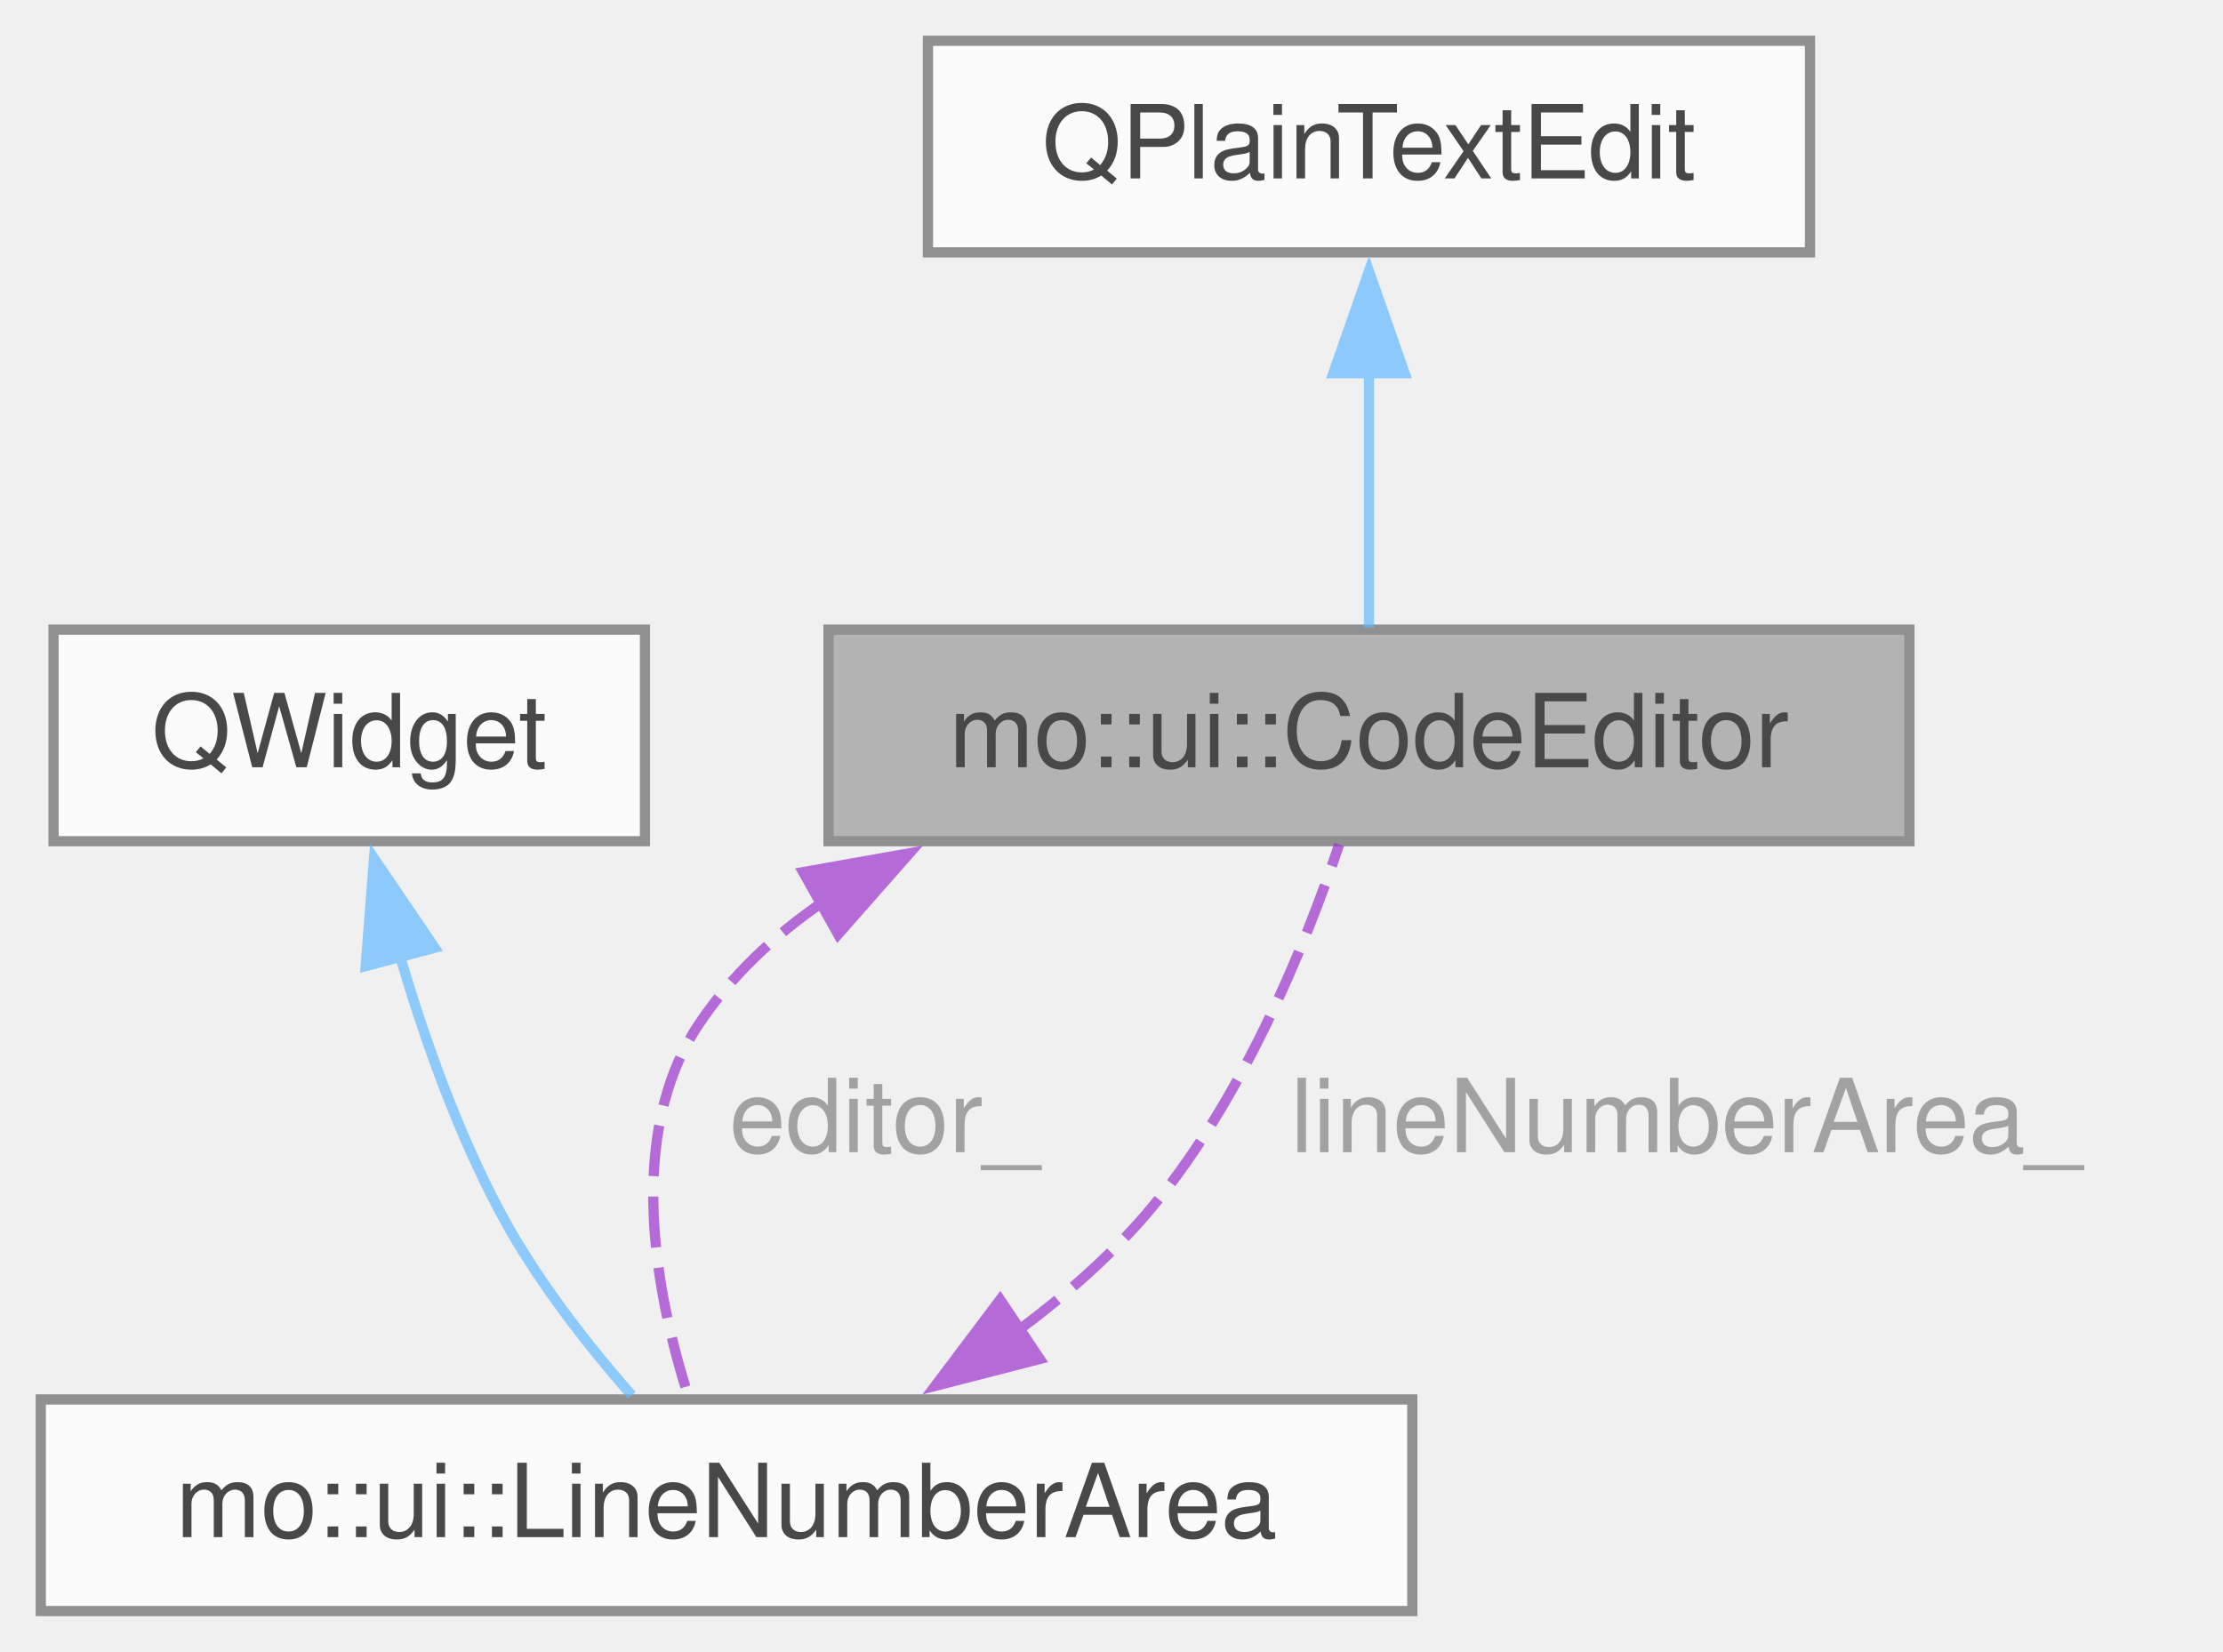
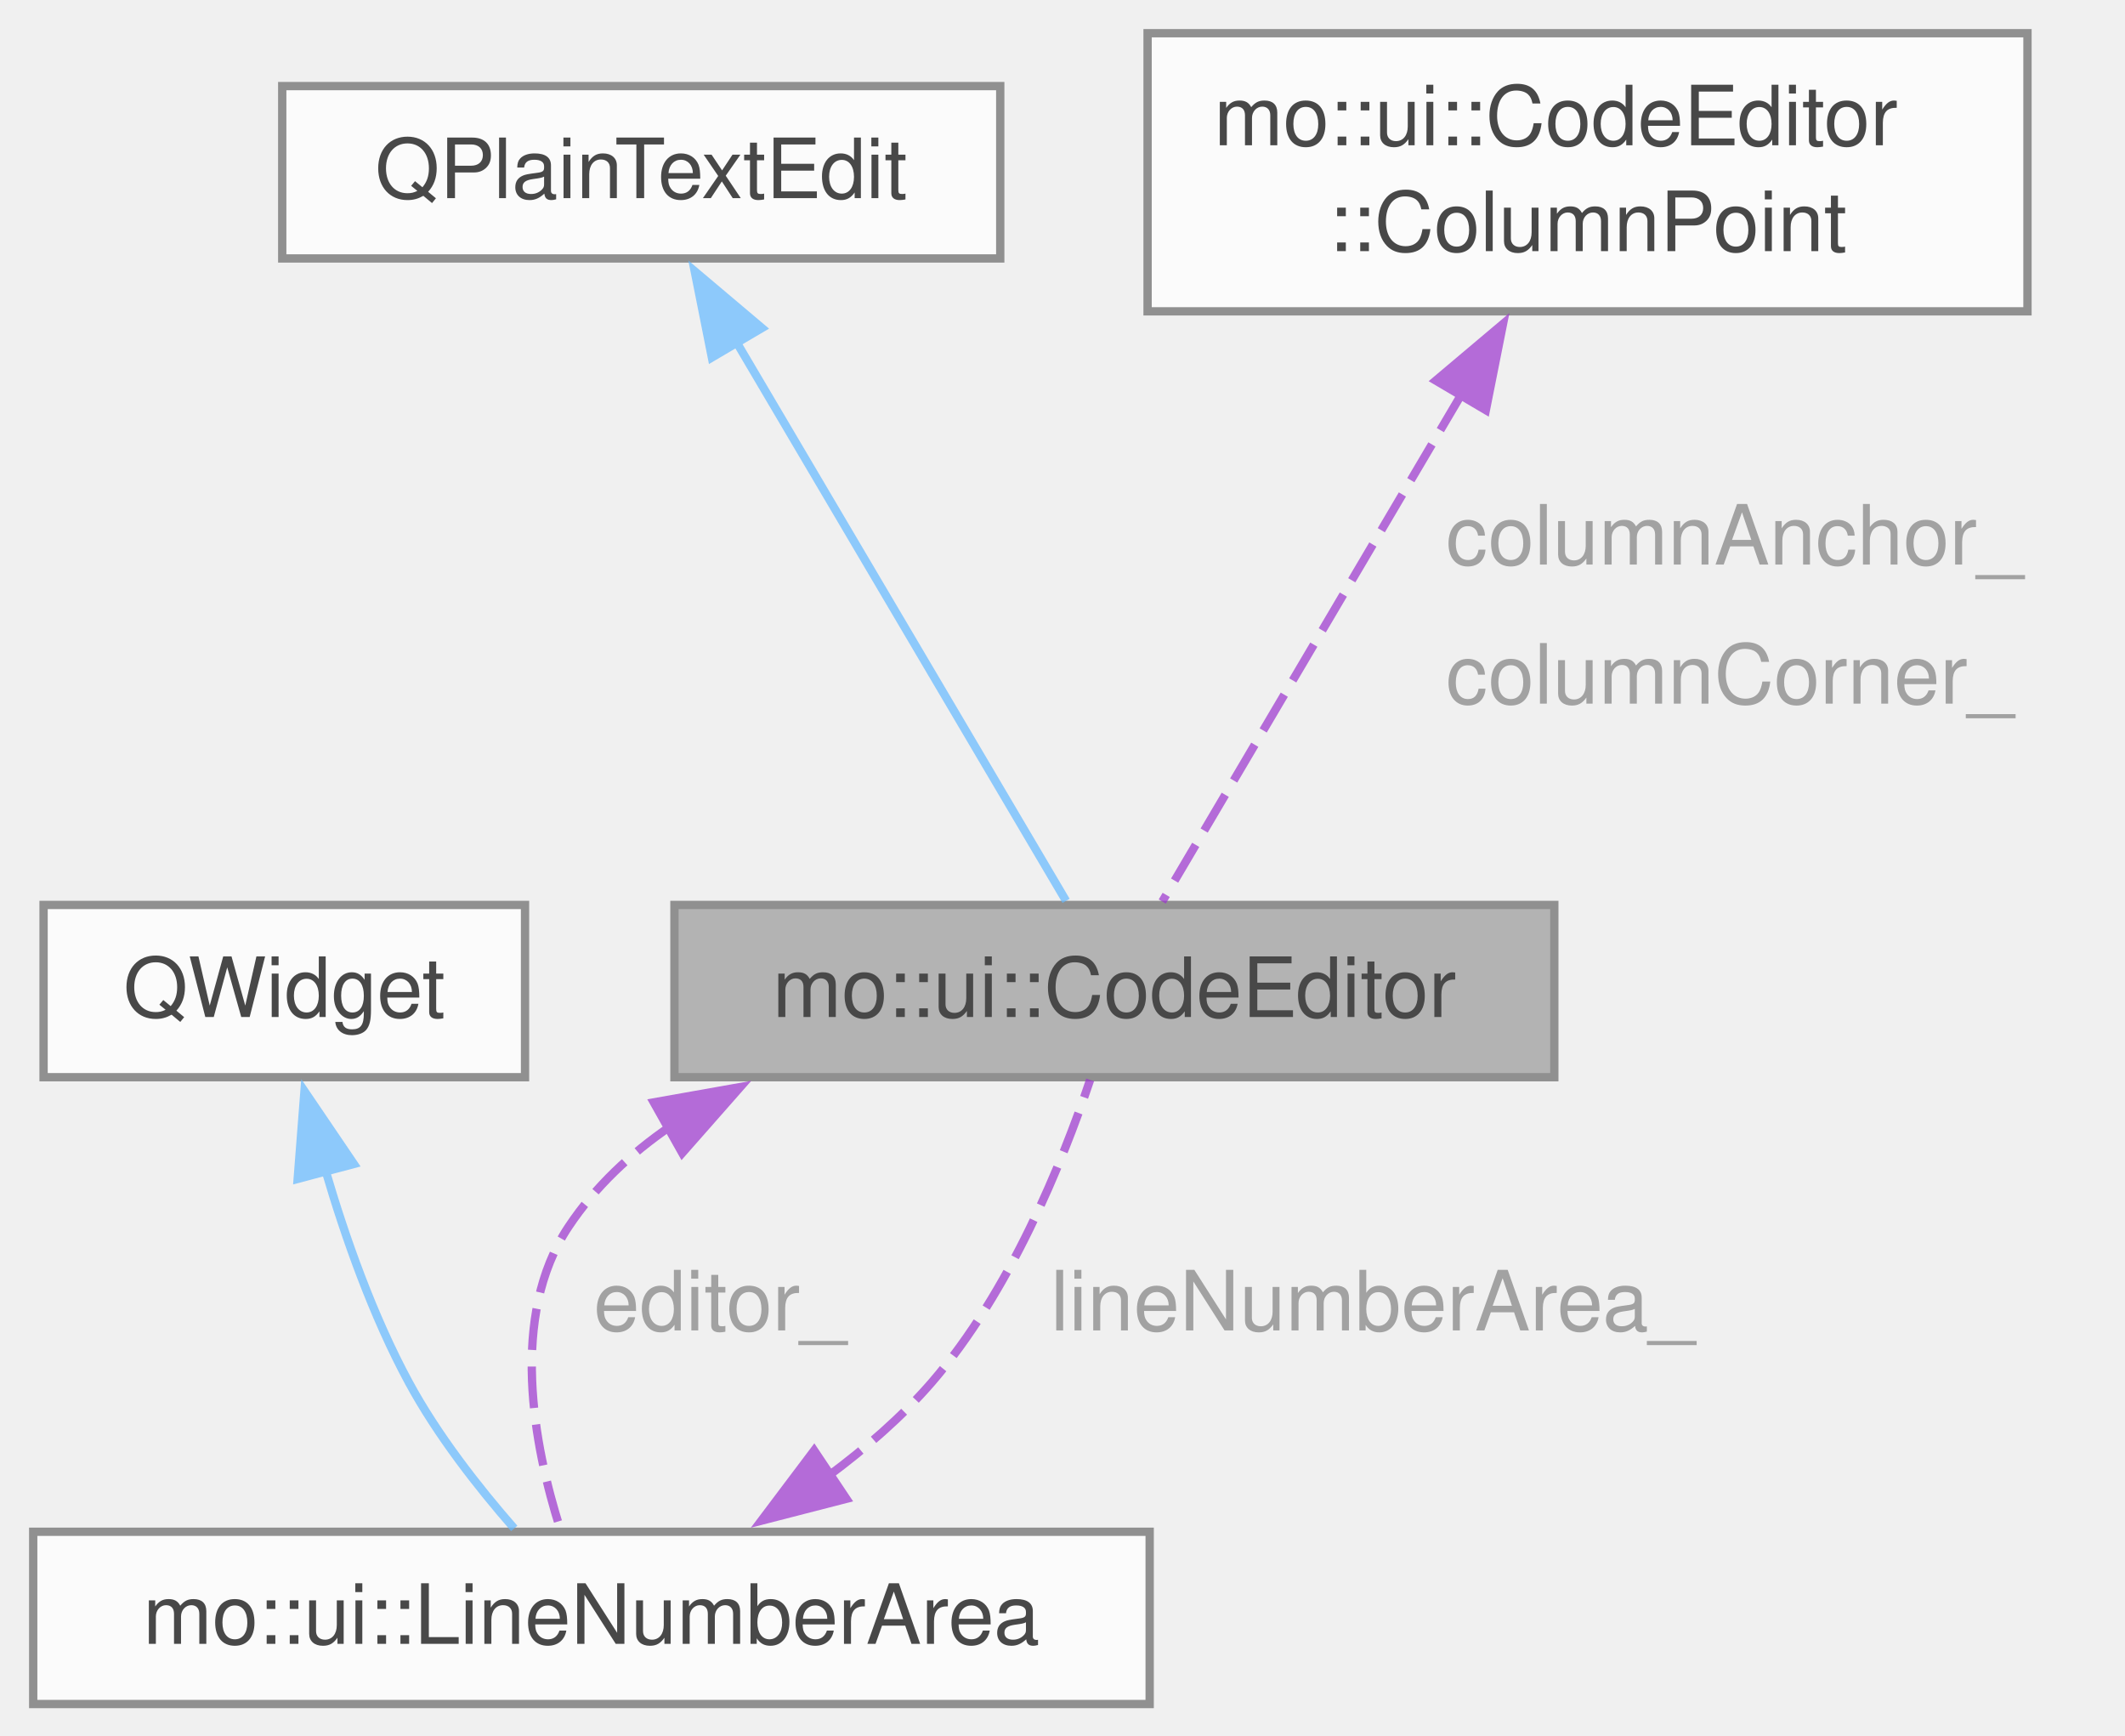
- <svg xmlns="http://www.w3.org/2000/svg" xmlns:xlink="http://www.w3.org/1999/xlink" width="218pt" height="162pt" viewBox="0.00 0.00 218.00 162.00">
+ <svg xmlns="http://www.w3.org/2000/svg" xmlns:xlink="http://www.w3.org/1999/xlink" width="256pt" height="209pt" viewBox="0.00 0.00 256.00 209.00">
  <svg id="main" version="1.1" xml:space="preserve">
    <style type="text/css">
.node, .edge {opacity: 0.7;}
.node.selected, .edge.selected {opacity: 1;}
.edge:hover path { stroke: red; }
.edge:hover polygon { stroke: red; fill: red; }
</style>
    <svg id="graph" class="graph">
-       <g id="graph0" class="graph" transform="scale(1 1) rotate(0) translate(4 158)">
+       <g id="graph0" class="graph" transform="scale(1 1) rotate(0) translate(4 205.25)">
        <g id="Node000001" class="node">
          <g id="a_Node000001">
            <a xlink:title=" ">
              <polygon fill="#999999" stroke="#666666" points="183.25,-96.25 77.25,-96.25 77.25,-75.5 183.25,-75.5 183.25,-96.25" />
              <text xml:space="preserve" text-anchor="middle" x="130.25" y="-82.75" font-family="Helvetica,sans-Serif" font-size="10.00">mo::ui::CodeEditor</text>
            </a>
          </g>
        </g>
        <g id="Node000003" class="node">
          <g id="a_Node000003">
            <a xlink:href="classmo_1_1ui_1_1LineNumberArea.html" target="_top" xlink:title=" ">
              <polygon fill="white" stroke="#666666" points="134.5,-20.75 0,-20.75 0,0 134.5,0 134.5,-20.75" />
              <text xml:space="preserve" text-anchor="middle" x="67.25" y="-7.25" font-family="Helvetica,sans-Serif" font-size="10.00">mo::ui::LineNumberArea</text>
            </a>
          </g>
        </g>
        <g id="edge4_Node000003_Node000001" class="edge">
          <g id="a_edge4_Node000003_Node000001">
            <a xlink:title=" ">
              <path fill="none" stroke="#9a32cd" stroke-dasharray="5,2" d="M76.76,-69.58C71.97,-66.3 67.72,-62.33 64.5,-57.5 57.29,-46.69 60.31,-31.09 63.49,-21.09" />
              <polygon fill="#9a32cd" stroke="#9a32cd" points="74.76,-72.47 85.19,-74.32 78.19,-66.37 74.76,-72.47" />
            </a>
          </g>
          <text xml:space="preserve" text-anchor="start" x="67.5" y="-45" font-family="Helvetica,sans-Serif" font-size="10.00" fill="grey">editor_</text>
        </g>
        <g id="Node000002" class="node">
          <g id="a_Node000002">
            <a xlink:title=" ">
-               <polygon fill="white" stroke="#666666" points="173.5,-154 87,-154 87,-133.25 173.5,-133.25 173.5,-154" />
-               <text xml:space="preserve" text-anchor="middle" x="130.25" y="-140.5" font-family="Helvetica,sans-Serif" font-size="10.00">QPlainTextEdit</text>
+               <polygon fill="white" stroke="#666666" points="116.5,-194.88 30,-194.88 30,-174.12 116.5,-174.12 116.5,-194.88" />
+               <text xml:space="preserve" text-anchor="middle" x="73.25" y="-181.38" font-family="Helvetica,sans-Serif" font-size="10.00">QPlainTextEdit</text>
            </a>
          </g>
        </g>
        <g id="edge1_Node000001_Node000002" class="edge">
          <g id="a_edge1_Node000001_Node000002">
            <a xlink:title=" ">
-               <path fill="none" stroke="#63b8ff" d="M130.25,-121.68C130.25,-113.02 130.25,-103.4 130.25,-96.47" />
-               <polygon fill="#63b8ff" stroke="#63b8ff" points="126.75,-121.4 130.25,-131.4 133.75,-121.4 126.75,-121.4" />
+               <path fill="none" stroke="#63b8ff" d="M84.69,-164.1C96.71,-143.74 115.12,-112.52 124.43,-96.74" />
+               <polygon fill="#63b8ff" stroke="#63b8ff" points="81.76,-162.19 79.69,-172.58 87.79,-165.74 81.76,-162.19" />
            </a>
          </g>
        </g>
        <g id="edge2_Node000001_Node000003" class="edge">
          <g id="a_edge2_Node000001_Node000003">
            <a xlink:title=" ">
              <path fill="none" stroke="#9a32cd" stroke-dasharray="5,2" d="M95.77,-27.46C100.29,-30.81 104.66,-34.6 108.25,-38.75 117.66,-49.62 123.97,-65.2 127.33,-75.18" />
              <polygon fill="#9a32cd" stroke="#9a32cd" points="97.97,-24.72 87.71,-22.08 94.08,-30.54 97.97,-24.72" />
            </a>
          </g>
          <text xml:space="preserve" text-anchor="start" x="122.56" y="-45" font-family="Helvetica,sans-Serif" font-size="10.00" fill="grey">lineNumberArea_</text>
        </g>
        <g id="Node000004" class="node">
          <g id="a_Node000004">
            <a xlink:title=" ">
              <polygon fill="white" stroke="#666666" points="59.25,-96.25 1.25,-96.25 1.25,-75.5 59.25,-75.5 59.25,-96.25" />
              <text xml:space="preserve" text-anchor="middle" x="30.25" y="-82.75" font-family="Helvetica,sans-Serif" font-size="10.00">QWidget</text>
            </a>
          </g>
        </g>
        <g id="edge3_Node000003_Node000004" class="edge">
          <g id="a_edge3_Node000003_Node000004">
            <a xlink:title=" ">
              <path fill="none" stroke="#63b8ff" d="M35.19,-64.36C37.61,-56.12 40.94,-46.71 45.25,-38.75 48.67,-32.42 53.61,-26.11 57.95,-21.15" />
              <polygon fill="#63b8ff" stroke="#63b8ff" points="31.86,-63.25 32.68,-73.82 38.63,-65.05 31.86,-63.25" />
            </a>
          </g>
        </g>
+         <g id="Node000005" class="node">
+           <g id="a_Node000005">
+             <a xlink:href="structmo_1_1ui_1_1CodeEditor_1_1ColumnPoint.html" target="_top" xlink:title=" ">
+               <polygon fill="white" stroke="#666666" points="240.25,-201.25 134.25,-201.25 134.25,-167.75 240.25,-167.75 240.25,-201.25" />
+               <text xml:space="preserve" text-anchor="start" x="142.25" y="-187.75" font-family="Helvetica,sans-Serif" font-size="10.00">mo::ui::CodeEditor</text>
+               <text xml:space="preserve" text-anchor="middle" x="187.25" y="-175" font-family="Helvetica,sans-Serif" font-size="10.00">::ColumnPoint</text>
+             </a>
+           </g>
+         </g>
+         <g id="edge5_Node000001_Node000005" class="edge">
+           <g id="a_edge5_Node000001_Node000005">
+             <a xlink:title=" ">
+               <path fill="none" stroke="#9a32cd" stroke-dasharray="5,2" d="M172.06,-157.75C160.21,-137.66 144.4,-110.86 136.02,-96.66" />
+               <polygon fill="#9a32cd" stroke="#9a32cd" points="168.97,-159.41 177.07,-166.24 175,-155.85 168.97,-159.41" />
+             </a>
+           </g>
+           <text xml:space="preserve" text-anchor="start" x="170.19" y="-137.25" font-family="Helvetica,sans-Serif" font-size="10.00" fill="grey">columnAnchor_</text>
+           <text xml:space="preserve" text-anchor="start" x="170.19" y="-120.5" font-family="Helvetica,sans-Serif" font-size="10.00" fill="grey">columnCorner_</text>
+         </g>
      </g>
    </svg>
  </svg>
  <style type="text/css">

[data-mouse-over-selected='false'] { opacity: 0.7; }
[data-mouse-over-selected='true']  { opacity: 1.0; }

</style>
</svg>
